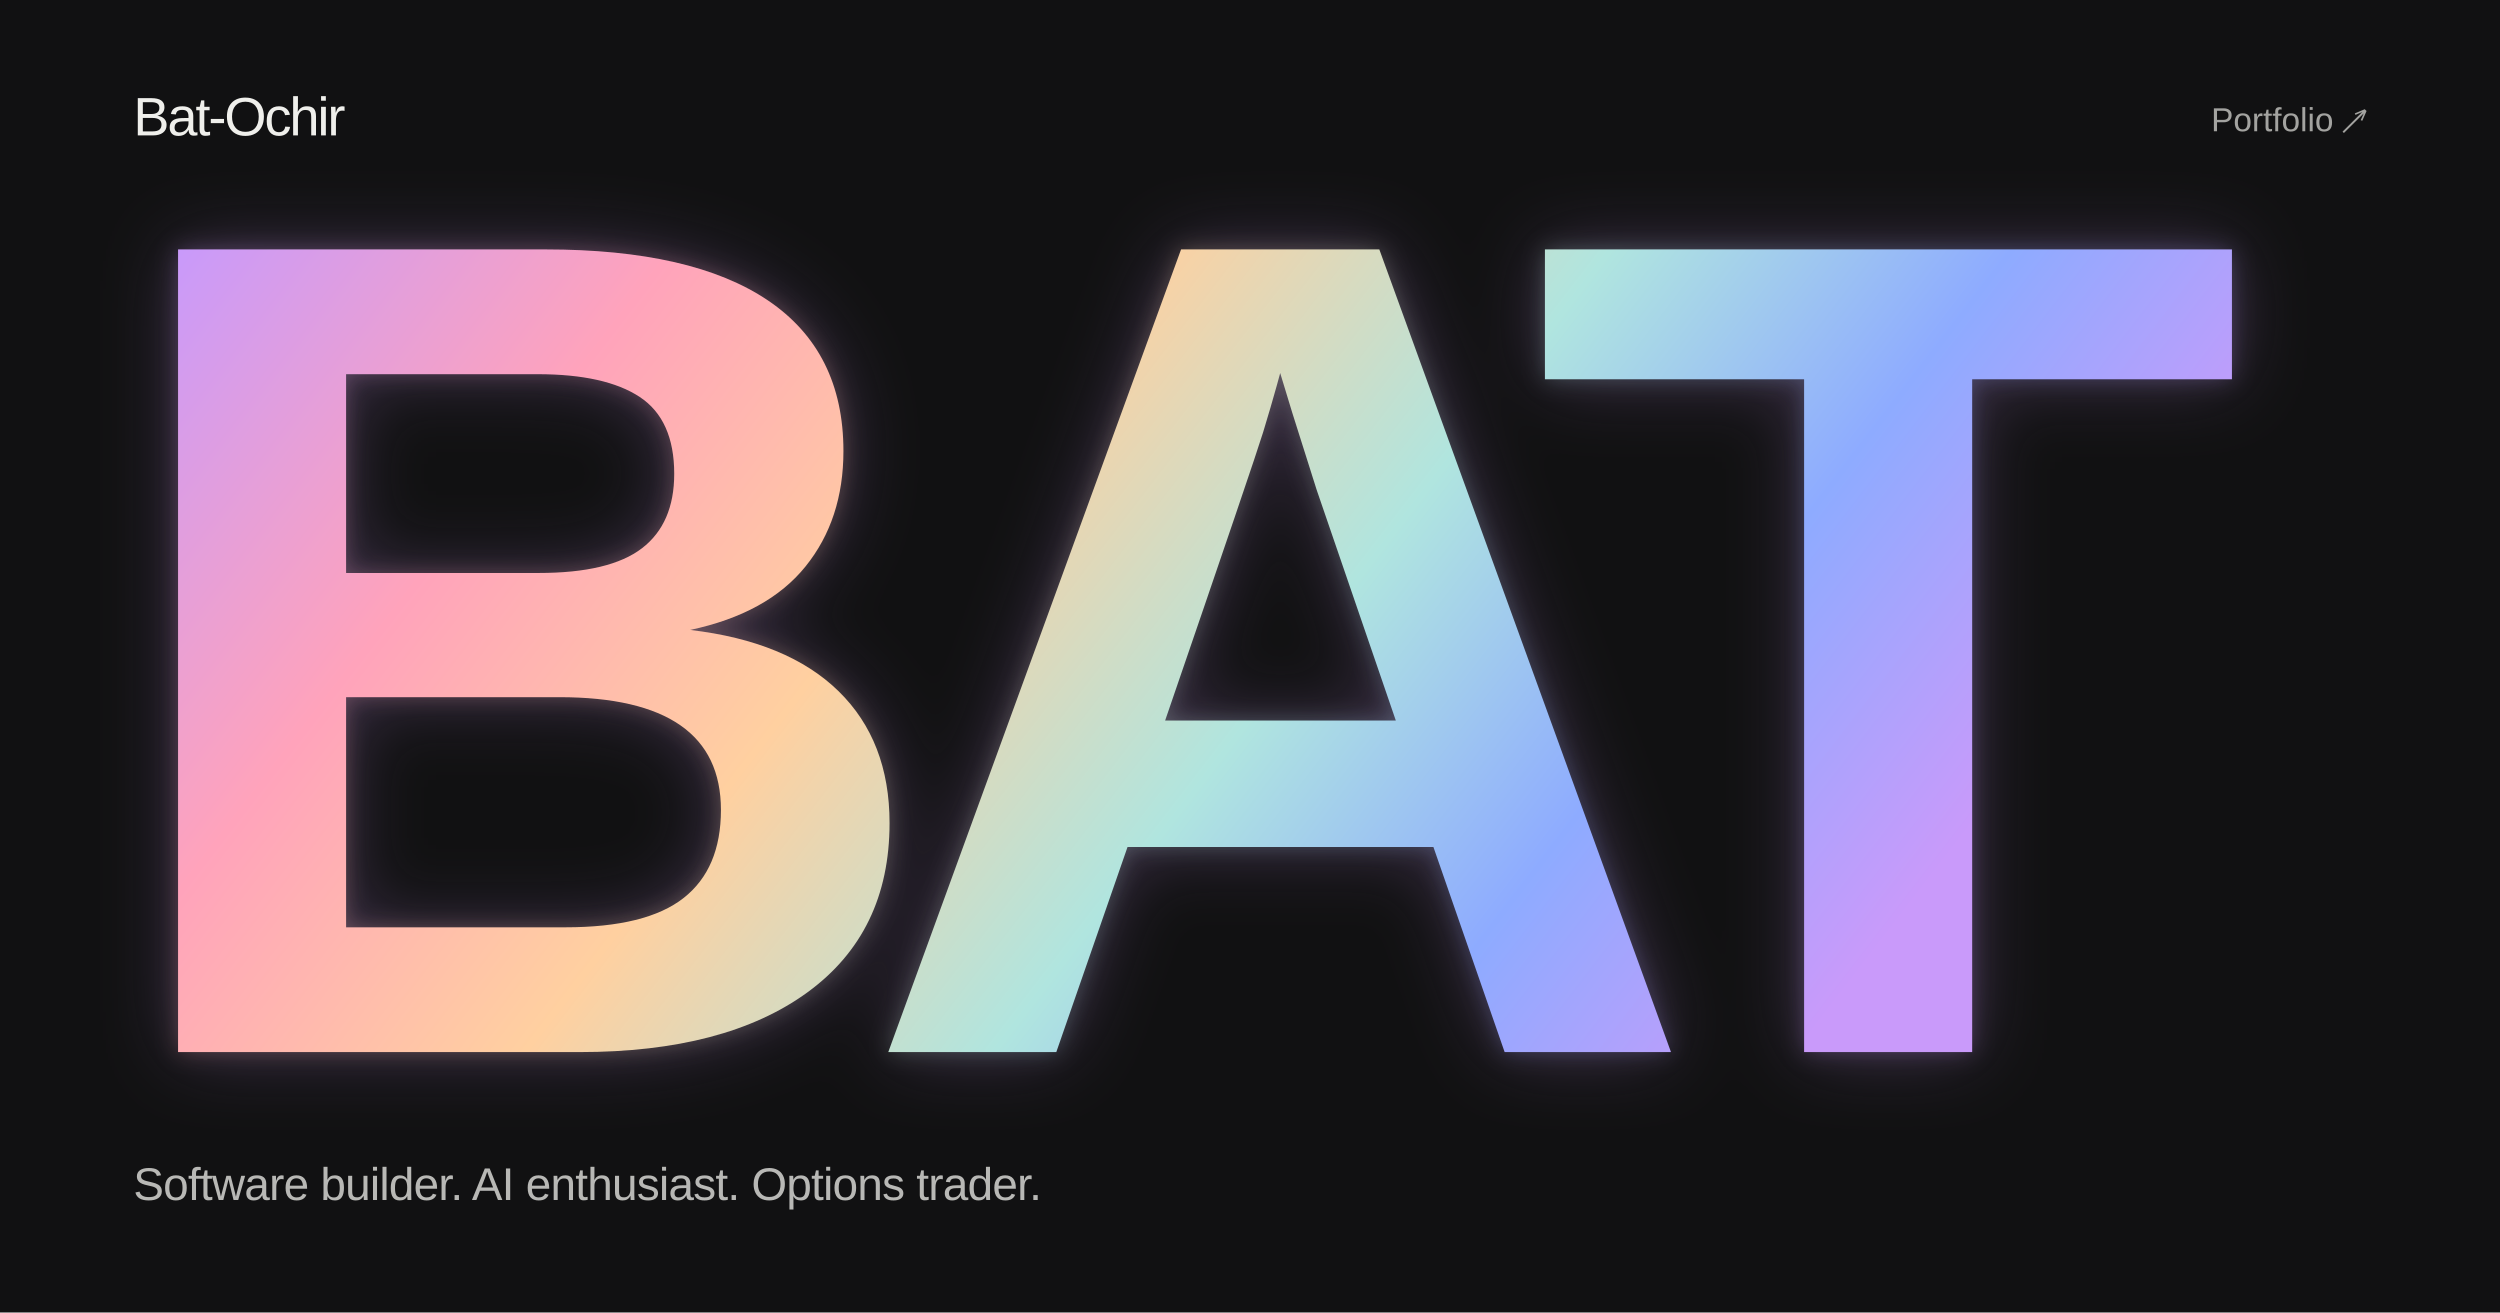
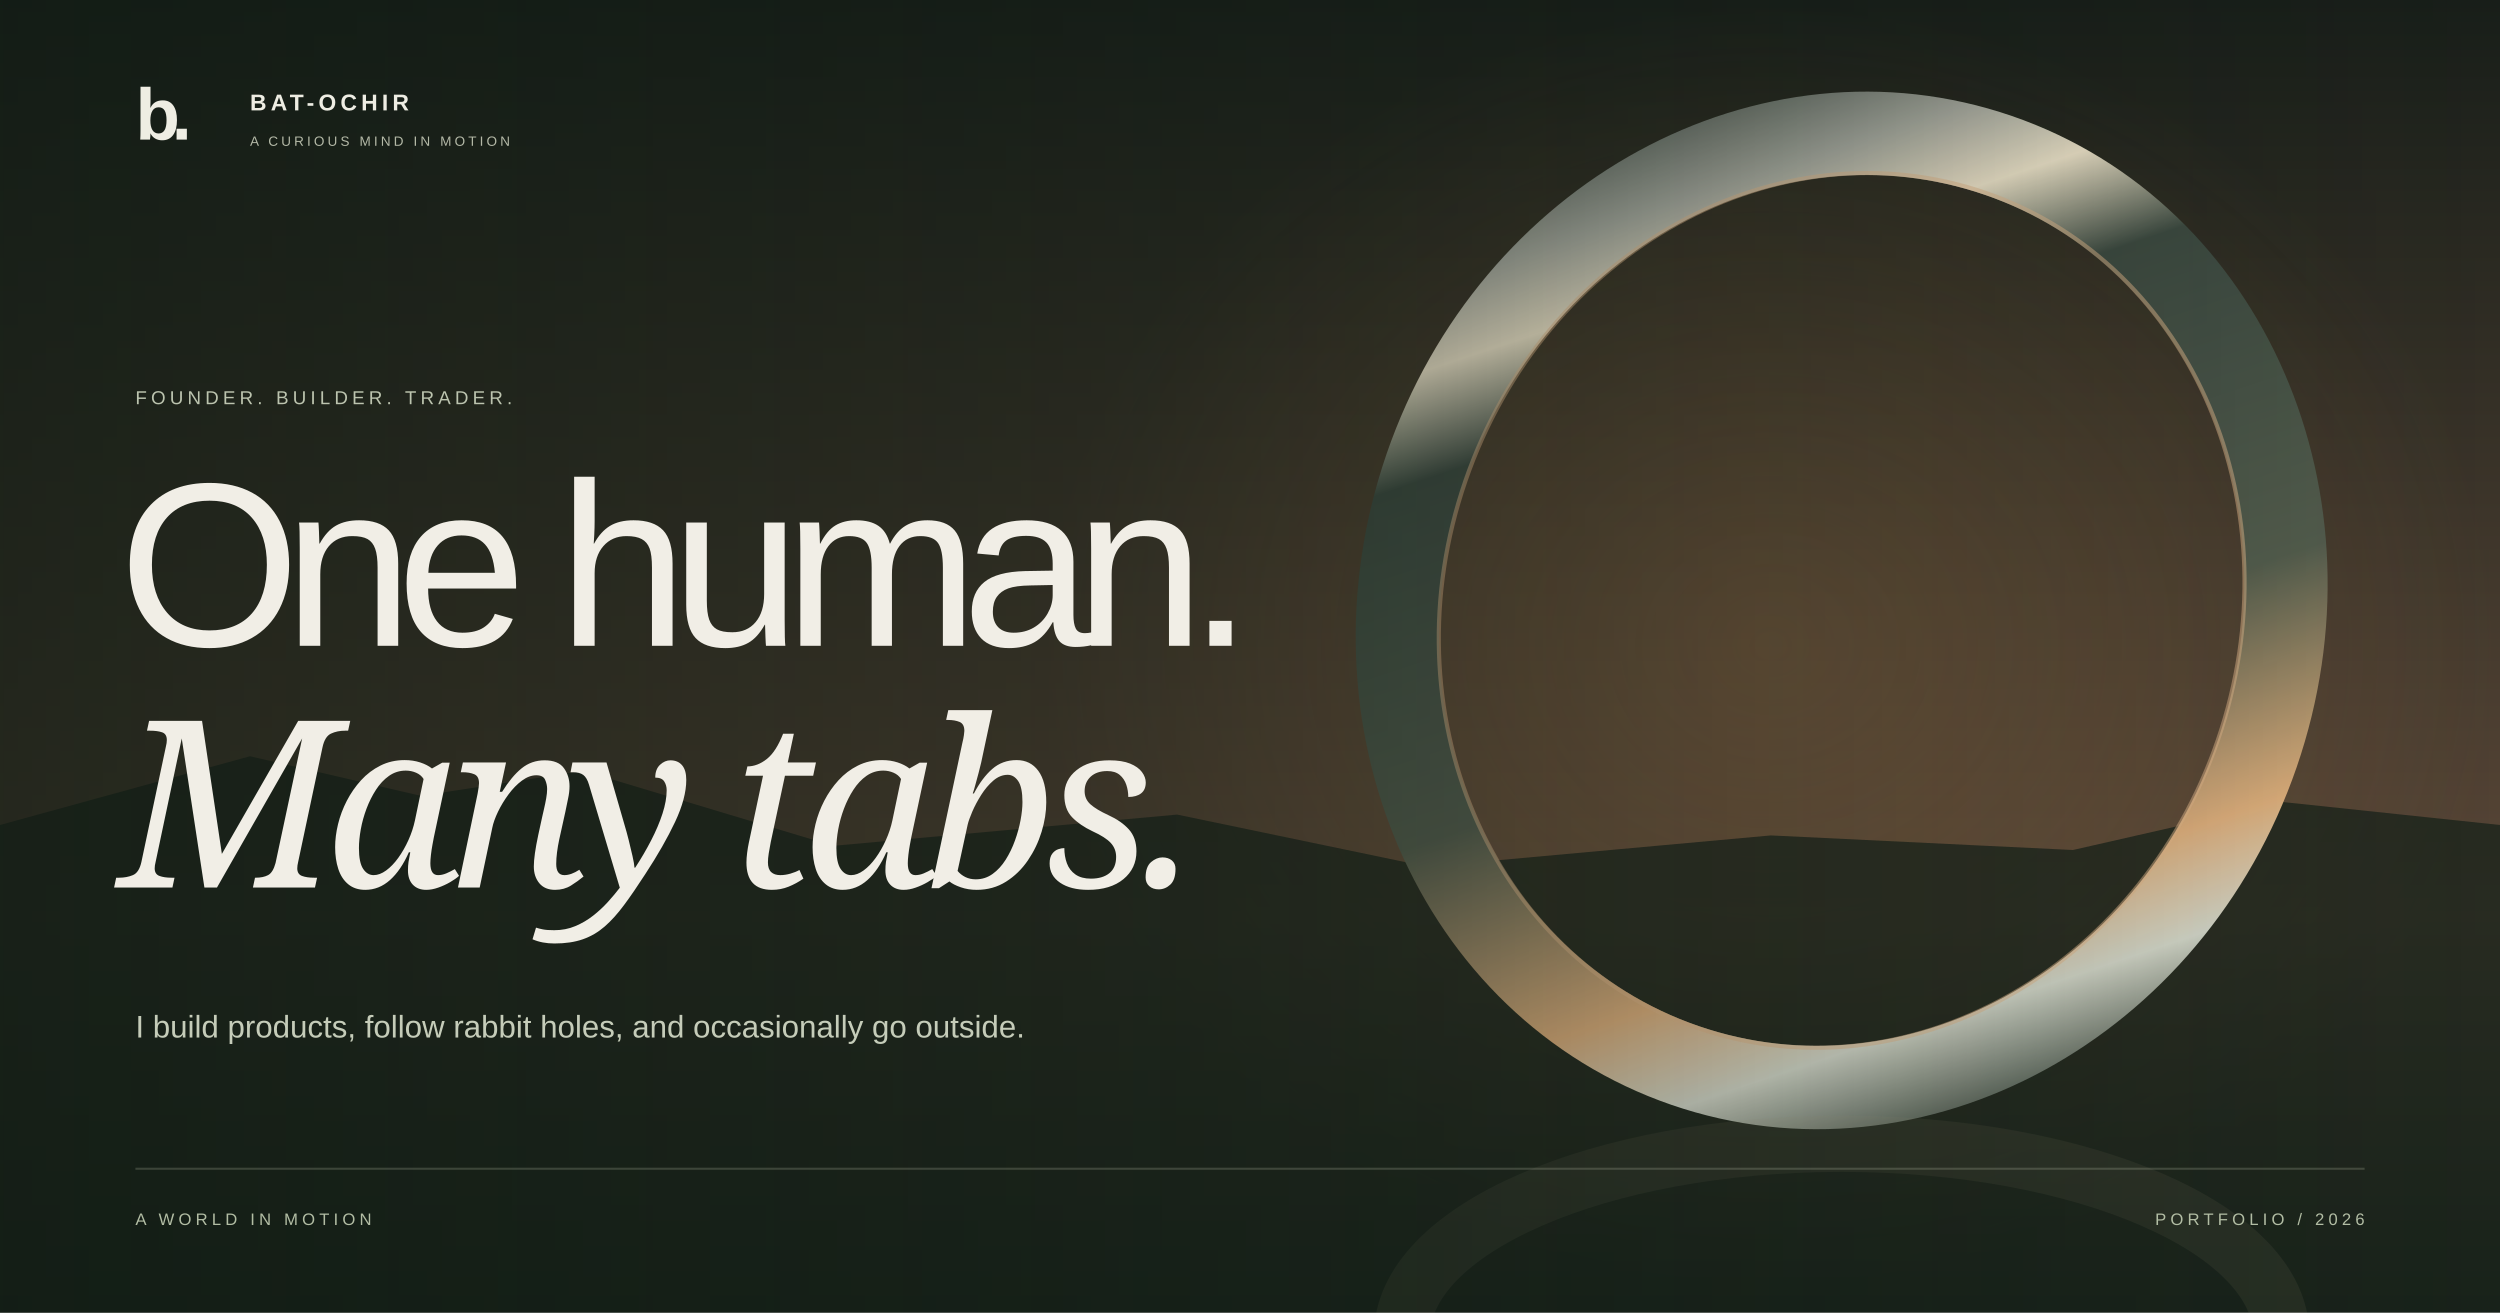
- <svg xmlns="http://www.w3.org/2000/svg" width="1200" height="630" viewBox="0 0 1200 630" role="img" aria-labelledby="title description">
+ <svg xmlns="http://www.w3.org/2000/svg" width="1200" height="630" viewBox="0 0 1200 630">
  <defs>
-     <linearGradient id="letter-colour" x1="0" y1="0" x2="1" y2="0.3">
-       <stop offset="0" stop-color="#c99afa" />
-       <stop offset=".22" stop-color="#ffa3bb" />
-       <stop offset=".43" stop-color="#ffd0a0" />
-       <stop offset=".64" stop-color="#b0e5df" />
-       <stop offset=".82" stop-color="#8eabff" />
-       <stop offset="1" stop-color="#c99afa" />
+     <linearGradient id="sky" x2="0" y2="1">
+       <stop stop-color="#181e19" />
+       <stop offset=".7" stop-color="#5a4737" />
+       <stop offset="1" stop-color="#1b241b" />
    </linearGradient>
-     <filter id="glow" x="-20%" y="-30%" width="140%" height="160%" color-interpolation-filters="sRGB">
-       <feGaussianBlur in="SourceAlpha" stdDeviation="18" result="wide-blur" />
-       <feFlood flood-color="#b284dc" flood-opacity=".28" result="wide-colour" />
-       <feComposite in="wide-colour" in2="wide-blur" operator="in" result="wide-glow" />
-       <feGaussianBlur in="SourceGraphic" stdDeviation="5" result="close-blur" />
-       <feComponentTransfer in="close-blur" result="close-glow">
-         <feFuncA type="linear" slope=".25" />
-       </feComponentTransfer>
-       <feMerge>
-         <feMergeNode in="wide-glow" />
-         <feMergeNode in="close-glow" />
-         <feMergeNode in="SourceGraphic" />
-       </feMerge>
-     </filter>
+     <linearGradient id="chrome" x1=".1" y1="0" x2=".8" y2="1">
+       <stop stop-color="#26332d" />
+       <stop offset=".14" stop-color="#a8aaa0" />
+       <stop offset=".21" stop-color="#f0e5cb" />
+       <stop offset=".3" stop-color="#3c4940" />
+       <stop offset=".6" stop-color="#535c4d" />
+       <stop offset=".8" stop-color="#dfaf7c" />
+       <stop offset=".89" stop-color="#d6d9cb" />
+       <stop offset="1" stop-color="#344036" />
+     </linearGradient>
+     <radialGradient id="glow">
+       <stop stop-color="#e4a15e" stop-opacity=".2" />
+       <stop offset="1" stop-color="#e4a15e" stop-opacity="0" />
+     </radialGradient>
+     <linearGradient id="shade">
+       <stop stop-color="#111c14" stop-opacity=".7" />
+       <stop offset="1" stop-color="#111c14" stop-opacity="0" />
+     </linearGradient>
  </defs>
-   <rect width="1200" height="630" fill="#111112" />
-   <text x="64" y="65" fill="#efefeb" font-family="Arial, Helvetica, sans-serif" font-size="26" letter-spacing="-1">Bat-Ochir</text>
-   <text x="1136" y="63" text-anchor="end" fill="#a3a3a0" font-family="Arial, Helvetica, sans-serif" font-size="16">Portfolio ↗</text>
-   <text x="48" y="505" fill="url(#letter-colour)" filter="url(#glow)" font-family="Arial, Helvetica, sans-serif" font-size="560" font-weight="700" letter-spacing="-40">BAT</text>
-   <text x="64" y="576" fill="#b8b8b5" font-family="Arial, Helvetica, sans-serif" font-size="22" letter-spacing="-.35">Software builder. AI enthusiast. Options trader.</text>
+   <path fill="url(#sky)" d="M0 0h1200v630H0z" />
+   <ellipse cx="850" cy="310" rx="350" ry="310" fill="url(#glow)" />
+   <path d="M0 396L120 363L202 382L280 370L400 406L565 391L685 416L850 401L995 408L1096 385L1200 396V630H0Z" fill="#172119" opacity=".75" />
+   <ellipse cx="884" cy="293" rx="211" ry="231" transform="rotate(19 884 293)" stroke="url(#chrome)" stroke-width="40" fill="none" />
+   <ellipse cx="884" cy="293" rx="191" ry="212" transform="rotate(19 884 293)" stroke="#e3b68b" stroke-opacity=".5" stroke-width="2" fill="none" />
+   <ellipse cx="884" cy="641" rx="211" ry="92" fill="none" stroke="#a39678" stroke-opacity=".1" stroke-width="27" />
+   <path fill="url(#shade)" d="M0 0h1200v630H0z" />
+   <text x="65" y="67" fill="#eeede3" font-family="Arial,sans-serif" font-size="35" font-weight="600" letter-spacing="-4">b.</text>
+   <text x="120" y="53" fill="#eeede3" font-family="Arial,sans-serif" font-size="11" font-weight="600" letter-spacing="2">BAT-OCHIR</text>
+   <text x="120" y="70" fill="#b4b9a7" font-family="Arial,sans-serif" font-size="6.5" letter-spacing="1.5">A CURIOUS MIND IN MOTION</text>
+   <text x="65" y="194" fill="#bcc4af" font-family="Arial,sans-serif" font-size="9" letter-spacing="2">FOUNDER. BUILDER. TRADER.</text>
+   <text x="57" y="310" fill="#f1eee6" font-family="Arial,sans-serif" font-size="112" letter-spacing="-8">One human.</text>
+   <text x="57" y="426" fill="#f1eee6" font-family="Arial,sans-serif" font-size="112" letter-spacing="-8">
+     <tspan font-family="Georgia,serif" font-style="italic" letter-spacing="-6">Many tabs.</tspan>
+   </text>
+   <text x="65" y="498" fill="#c5ccb9" font-family="Arial,sans-serif" font-size="15">I build products, follow rabbit holes, and occasionally go outside.</text>
+   <path d="M65 561H1135" stroke="#d2dbc0" stroke-opacity=".2" />
+   <text x="65" y="588" fill="#b2bda4" font-family="Arial,sans-serif" font-size="8" letter-spacing="2">A WORLD IN MOTION</text>
+   <text x="1135" y="588" text-anchor="end" fill="#b2bda4" font-family="Arial,sans-serif" font-size="8" letter-spacing="2">PORTFOLIO / 2026</text>
</svg>
